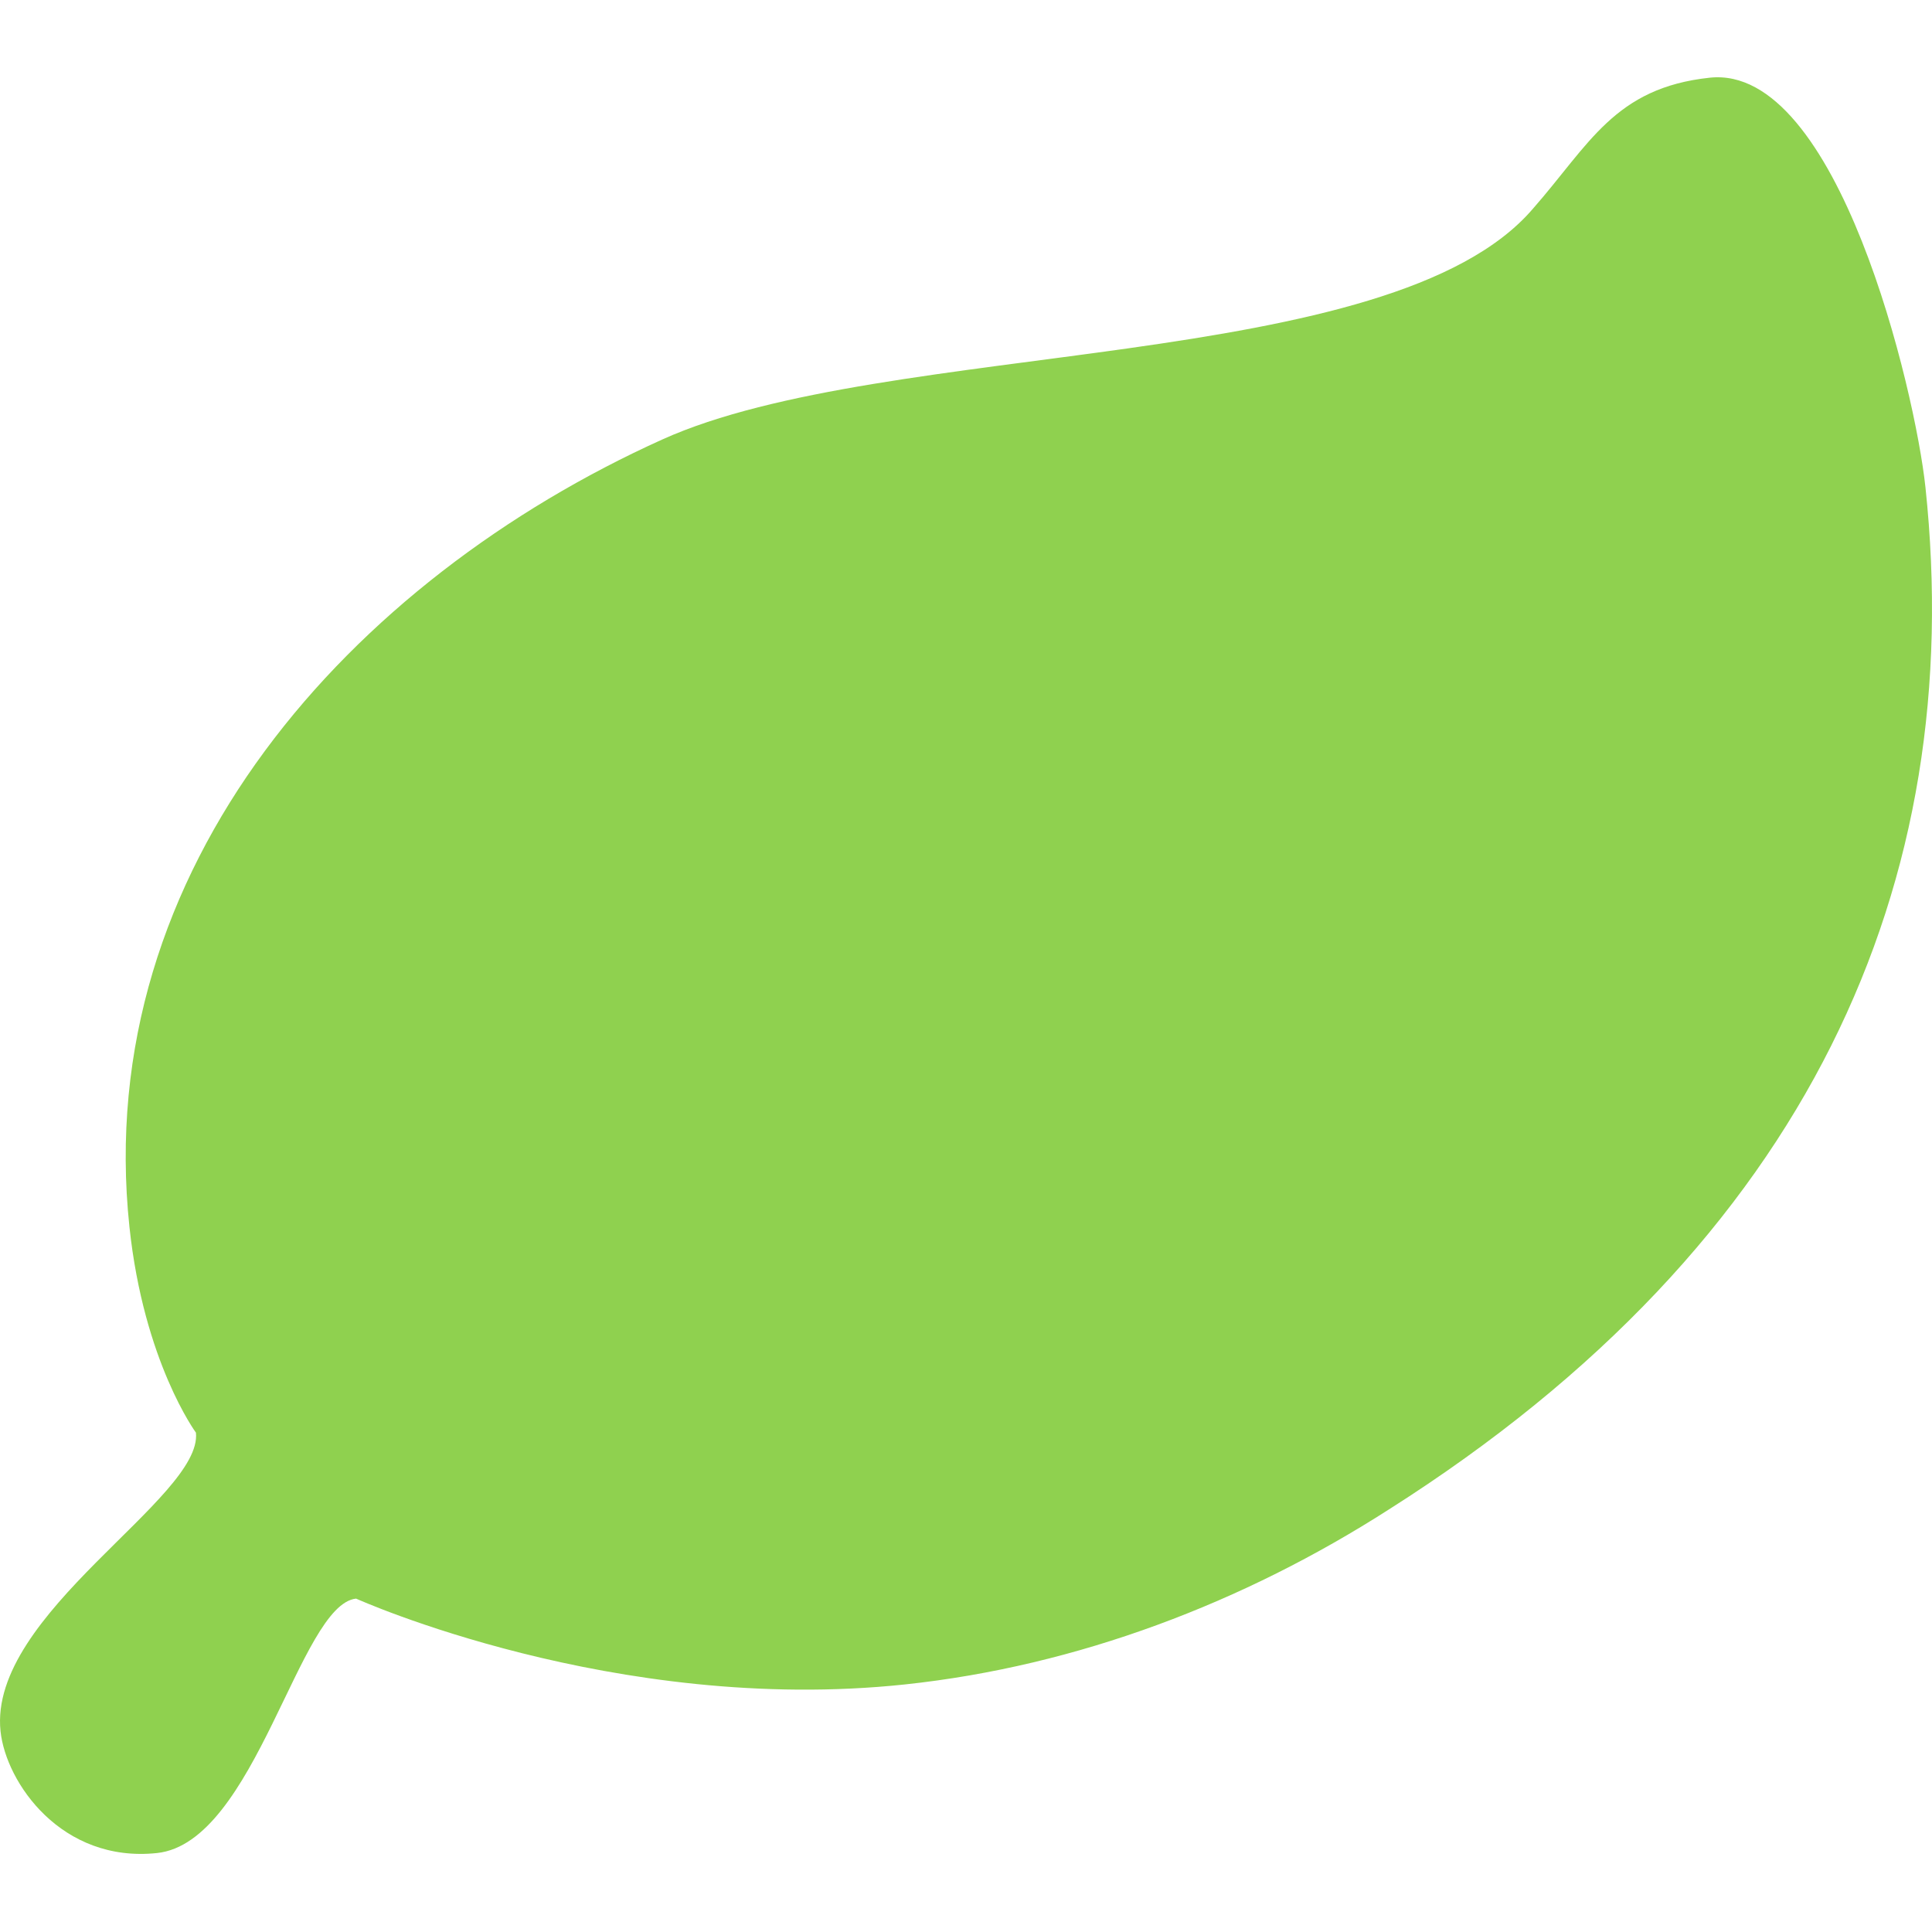
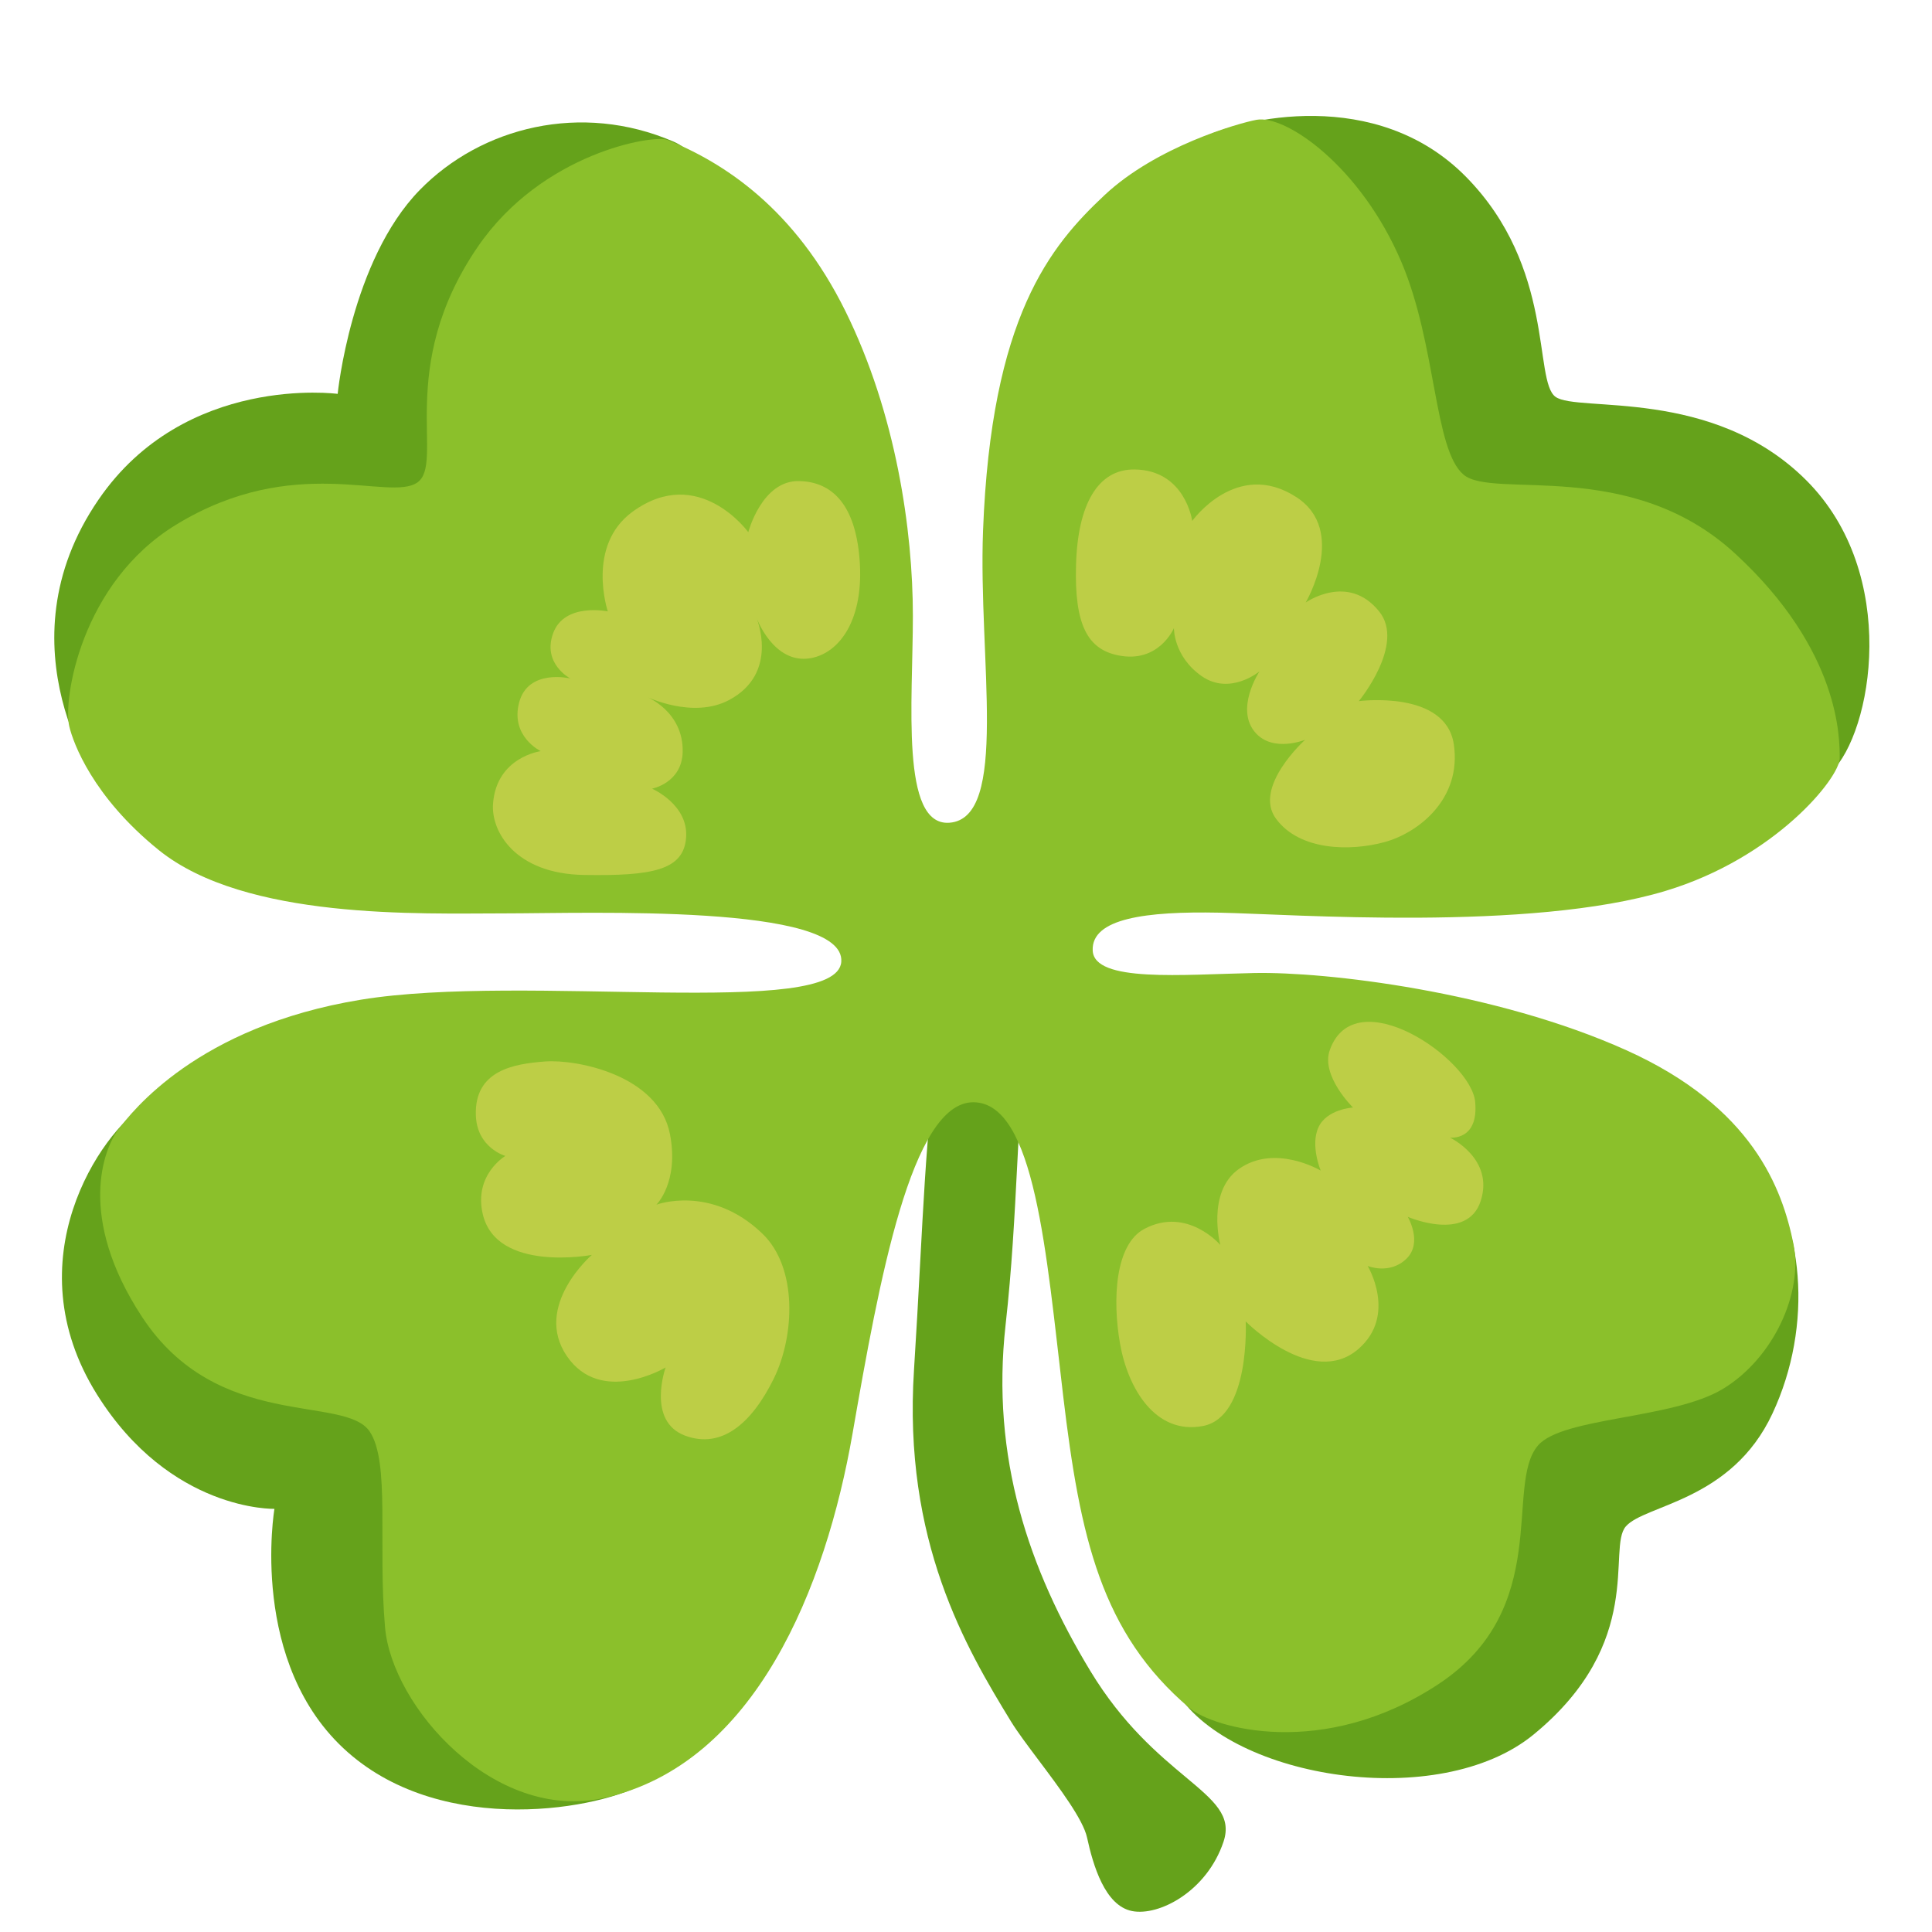
- <svg xmlns="http://www.w3.org/2000/svg" width="175" height="175" viewBox="0 0 175 175" fill="none">
-   <path d="M125.819 136.717C112.676 145.147 97.599 150.916 81.957 152.577C55.663 155.371 32.252 144.801 32.252 144.801C27.102 145.348 23.148 166.9 14.223 167.848C5.587 168.765 0.543 161.487 0.048 156.818C-1.085 146.161 18.377 135.693 17.748 129.769C17.748 129.769 13.024 123.368 11.725 111.133C8.263 78.55 31.8 52.541 59.982 39.812C80.323 30.618 125.997 33.939 138.859 18.897C143.967 13.08 146.237 7.955 154.873 7.037C166.485 5.804 173.479 35.407 174.406 44.132C178.199 79.838 164.036 112.47 125.819 136.717Z" fill="#8FD14F" />
+ <svg xmlns="http://www.w3.org/2000/svg" width="150" height="150" viewBox="0 0 150 150" fill="none">
+   <path fill-rule="evenodd" clip-rule="evenodd" d="M80.251 79.113L73.949 77.222C72.309 81.921 71.93 88.948 71.433 98.174C71.296 100.727 71.149 103.45 70.964 106.338C70.099 119.657 75.005 127.949 78.491 133.651C78.974 134.442 79.773 135.507 80.632 136.651C82.256 138.815 84.094 141.264 84.399 142.669C84.867 144.818 85.783 147.952 87.886 148.372C89.989 148.792 93.714 146.834 94.997 142.98C95.662 140.982 94.264 139.815 92.036 137.954C89.965 136.225 87.177 133.896 84.66 129.744C79.87 121.833 76.926 113.168 78.073 102.869C78.56 98.54 78.777 94.309 78.969 90.582C79.233 85.445 79.448 81.266 80.251 79.113Z" fill="#65A21B" />
+   <path d="M93.195 10.765C96.39 9.175 106.861 6.67 113.813 13.72C120.765 20.771 119.048 29.553 120.765 30.806C122.468 32.058 132.953 30.003 140.243 37.294C147.533 44.584 145.366 56.87 142.171 59.952C138.976 63.034 107.775 40.938 107.775 40.938L93.195 10.765Z" fill="#65A21B" />
+   <path d="M26.217 30.58C26.217 30.58 27.244 20.222 32.592 14.748C37.377 9.85 45.132 7.908 52.281 10.99C61.513 14.973 42.275 44.246 42.275 44.246L7.879 61.218C7.879 61.218 -0.213 50.241 7.654 38.785C14.367 28.99 26.217 30.58 26.217 30.58Z" fill="#65A21B" />
+   <path d="M11.188 85.847C7.881 87.902 0.985 97.795 7.529 108.266C13.229 117.372 21.307 117.146 21.307 117.146C21.307 117.146 19.253 129.221 27.007 136.047C34.522 142.676 46.738 140.494 50.27 138.327C54.478 135.752 42.952 101.201 42.952 101.201L11.188 85.847Z" fill="#65A21B" />
+   <path d="M114.716 104.846C114.716 104.846 87.597 125.577 91.411 131.473C95.703 138.13 111.733 140.663 119.051 134.682C127.819 127.505 124.751 120.215 126.228 118.512C127.706 116.809 134.433 116.57 137.614 109.744C140.809 102.904 140.119 94.728 136.122 89.83C132.139 84.932 114.716 104.846 114.716 104.846Z" fill="#65A21B" />
+   <path d="M73.705 63.878C78.378 63.54 75.943 51.142 76.323 41.206C76.956 24.585 81.544 19.096 85.766 15.142C89.777 11.384 96.124 9.568 97.56 9.301C99.812 8.893 105.652 12.904 108.819 20.377C111.535 26.794 111.324 34.873 113.618 36.843C115.912 38.813 126.537 35.45 134.714 42.979C142.891 50.508 142.834 57.348 142.834 58.868C142.834 60.388 137.824 66.608 129.31 69.17C118.769 72.35 100.304 70.971 94.647 70.859C88.989 70.746 84.725 71.295 84.837 73.8C84.95 76.305 91.818 75.658 97.377 75.545C102.936 75.432 116.109 76.966 126.27 81.54C136.079 85.959 138.373 92.278 139.245 96.585C140.005 100.342 137.726 105.409 133.799 107.815C129.873 110.208 121.316 109.997 119.402 112.235C116.784 115.289 120.598 124.887 111.661 130.769C102.725 136.652 94.182 134.161 92.353 132.613C85.499 126.787 83.852 119.384 82.543 108.364C81.235 97.359 80.362 85.579 75.563 85.579C70.764 85.579 68.259 99.428 66.19 111.306C64.121 123.184 58.661 136.976 46.895 139.593C38.367 141.493 30.429 132.5 29.895 126.35C29.331 119.919 30.303 113.501 28.698 111.137C26.742 108.252 16.891 111.165 11.036 102.256C5.913 94.46 8.095 89.126 9.178 87.704C10.22 86.353 15.286 79.697 28.037 77.614C40.787 75.531 64.994 79.19 65.317 74.672C65.641 70.155 45.699 70.915 39.155 70.915C32.611 70.915 19.072 71.436 12.331 66.003C7.208 61.866 5.688 57.7 5.378 56.391C4.886 54.35 6.265 45.259 13.668 40.741C22.872 35.112 30.218 38.982 32.4 37.462C34.581 35.942 30.654 28.568 37.1 19.152C42.11 11.848 50.765 10.427 51.821 10.863C56.24 12.651 61.715 16.211 65.641 24.163C69.568 32.114 70.876 41.163 70.876 47.82C70.876 54.477 69.891 64.145 73.705 63.878Z" fill="#8BC02B" />
+   <path d="M101.374 46.779C101.374 46.779 104.654 41.206 100.657 38.602C96.027 35.591 92.564 40.446 92.564 40.446C92.564 40.446 92.03 36.491 88.075 36.449C85.246 36.421 83.67 39.151 83.543 43.866C83.403 48.581 84.486 50.396 86.78 50.874C89.975 51.55 91.143 48.764 91.143 48.764C91.143 48.764 91.101 50.959 93.296 52.493C95.492 54.027 97.786 52.127 97.786 52.127C97.786 52.127 95.816 55.097 97.518 56.94C98.912 58.432 101.332 57.433 101.332 57.433C101.332 57.433 97.237 61.12 99.081 63.583C100.924 66.06 104.837 66.102 107.482 65.384C110.128 64.666 113.506 62.021 112.873 57.785C112.239 53.548 105.498 54.435 105.498 54.435C105.498 54.435 109.143 50.016 107.074 47.469C104.654 44.457 101.374 46.779 101.374 46.779Z" fill="#BDCE46" />
+   <path d="M103.245 81.526C102.527 83.525 105.046 85.988 105.046 85.988C105.046 85.988 103.034 86.1 102.372 87.508C101.711 88.915 102.541 90.885 102.541 90.885C102.541 90.885 98.981 88.76 96.166 90.773C93.661 92.574 94.745 96.655 94.745 96.655C94.745 96.655 92.183 93.658 88.862 95.403C86.568 96.599 86.357 100.906 86.962 104.34C87.567 107.773 89.692 111.419 93.394 110.715C97.095 110.011 96.715 102.594 96.715 102.594C96.715 102.594 101.894 107.858 105.483 104.72C108.48 102.102 106.186 98.288 106.186 98.288C106.186 98.288 107.875 98.992 109.184 97.739C110.493 96.487 109.297 94.474 109.297 94.474C109.297 94.474 113.927 96.487 114.968 93.222C116.01 89.956 112.576 88.324 112.576 88.324C112.576 88.324 114.813 88.591 114.532 85.551C114.222 82.216 105.201 76.024 103.245 81.526Z" fill="#BDCE46" />
+   <path d="M50.961 93.531C50.961 93.531 52.734 91.8 52.017 88.057C51.13 83.469 44.783 82.23 42.32 82.413C39.857 82.596 36.845 83.117 36.944 86.565C37.014 89.126 39.238 89.746 39.238 89.746C39.238 89.746 36.775 91.195 37.478 94.249C38.534 98.837 45.951 97.43 45.951 97.43C45.951 97.43 41.363 101.398 44.009 105.283C46.654 109.167 51.679 106.169 51.679 106.169C51.679 106.169 50.187 110.335 53.185 111.461C56.013 112.516 58.349 110.532 60.066 107.056C61.713 103.72 61.938 98.401 59.18 95.769C55.197 91.941 50.961 93.531 50.961 93.531Z" fill="#BDCE46" />
+   <path d="M49.132 39.714C45.473 42.36 47.19 47.468 47.19 47.468C47.19 47.468 43.84 46.765 42.954 49.143C42.067 51.522 44.277 52.676 44.277 52.676C44.277 52.676 41.011 51.888 40.308 54.533C39.604 57.179 41.983 58.319 41.983 58.319C41.983 58.319 38.563 58.77 38.281 62.372C38.098 64.582 40.04 67.847 45.332 67.931C50.624 68.016 53.087 67.579 53.27 65.018C53.453 62.457 50.624 61.232 50.624 61.232C50.624 61.232 52.932 60.796 53.002 58.404C53.087 55.223 50.173 54.083 50.173 54.083C50.173 54.083 53.776 55.856 56.605 54.35C60.574 52.239 58.716 47.919 58.716 47.919C58.716 47.919 60.039 51.62 62.952 51.099C65.19 50.691 67.104 48.102 66.738 43.429C66.372 38.757 64.275 37.406 62.065 37.35C59.152 37.265 58.097 41.318 58.097 41.318C58.097 41.318 54.255 36.013 49.132 39.714Z" fill="#BDCE46" />
</svg>
